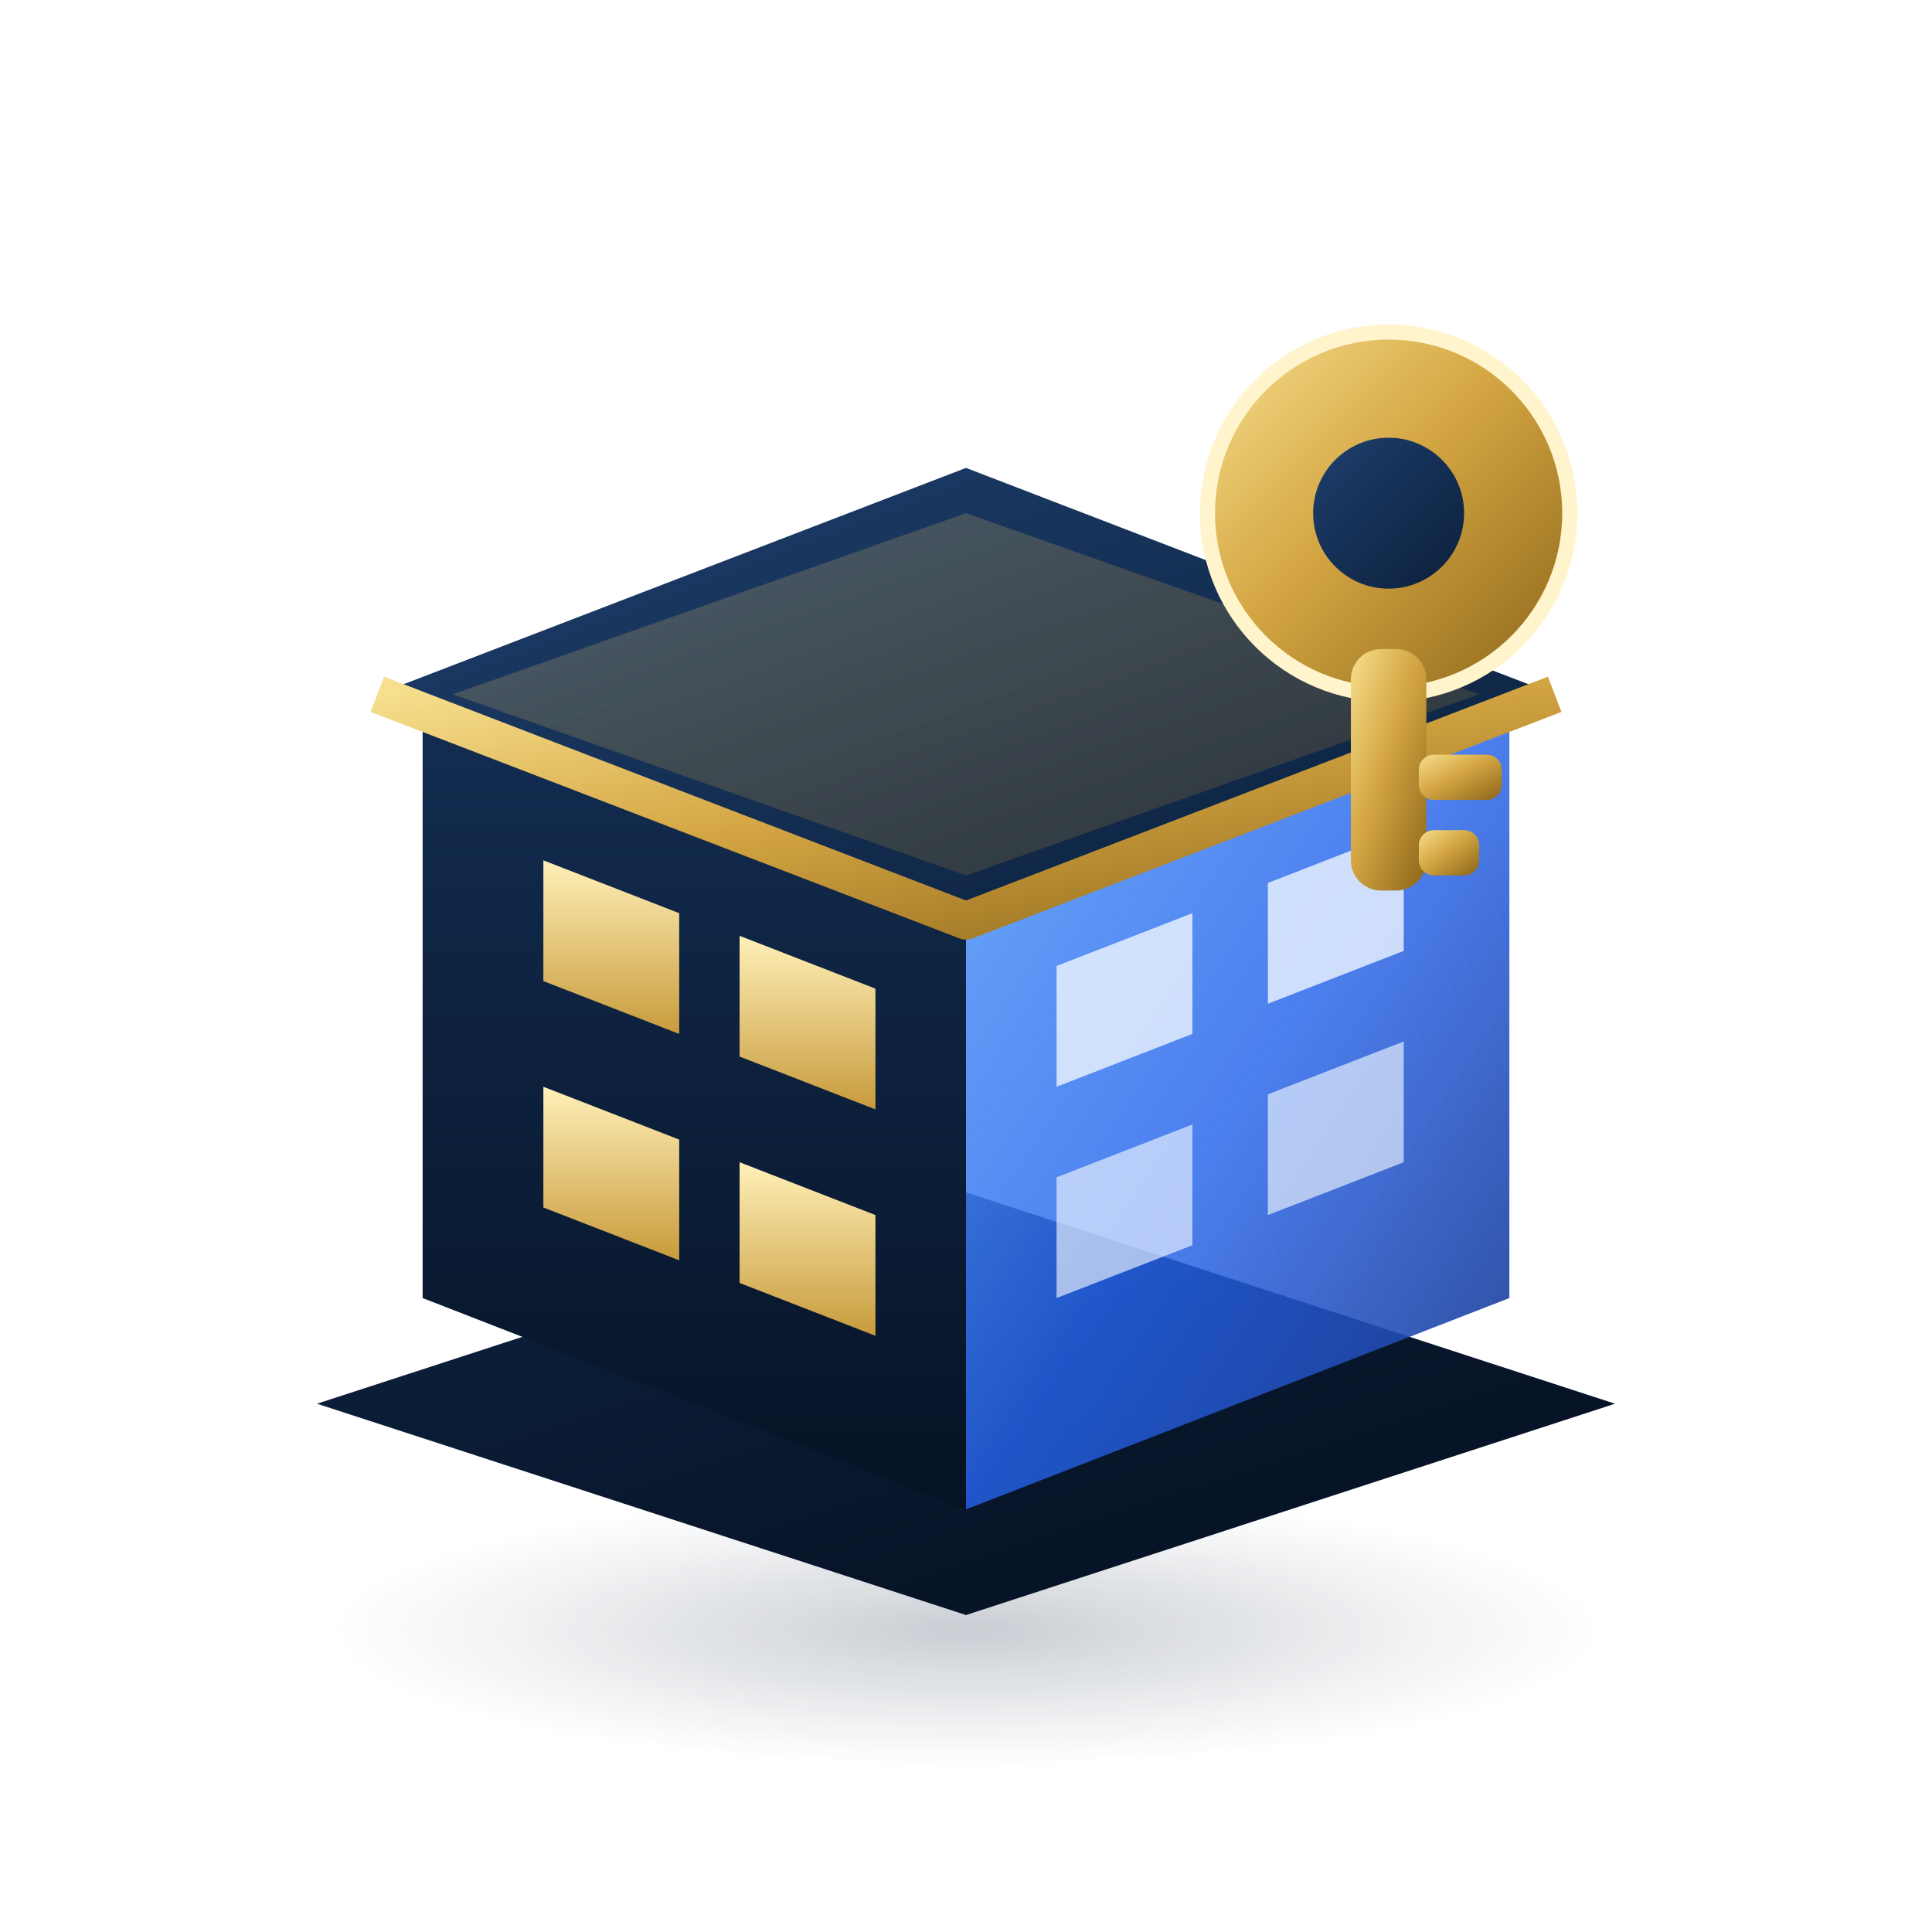
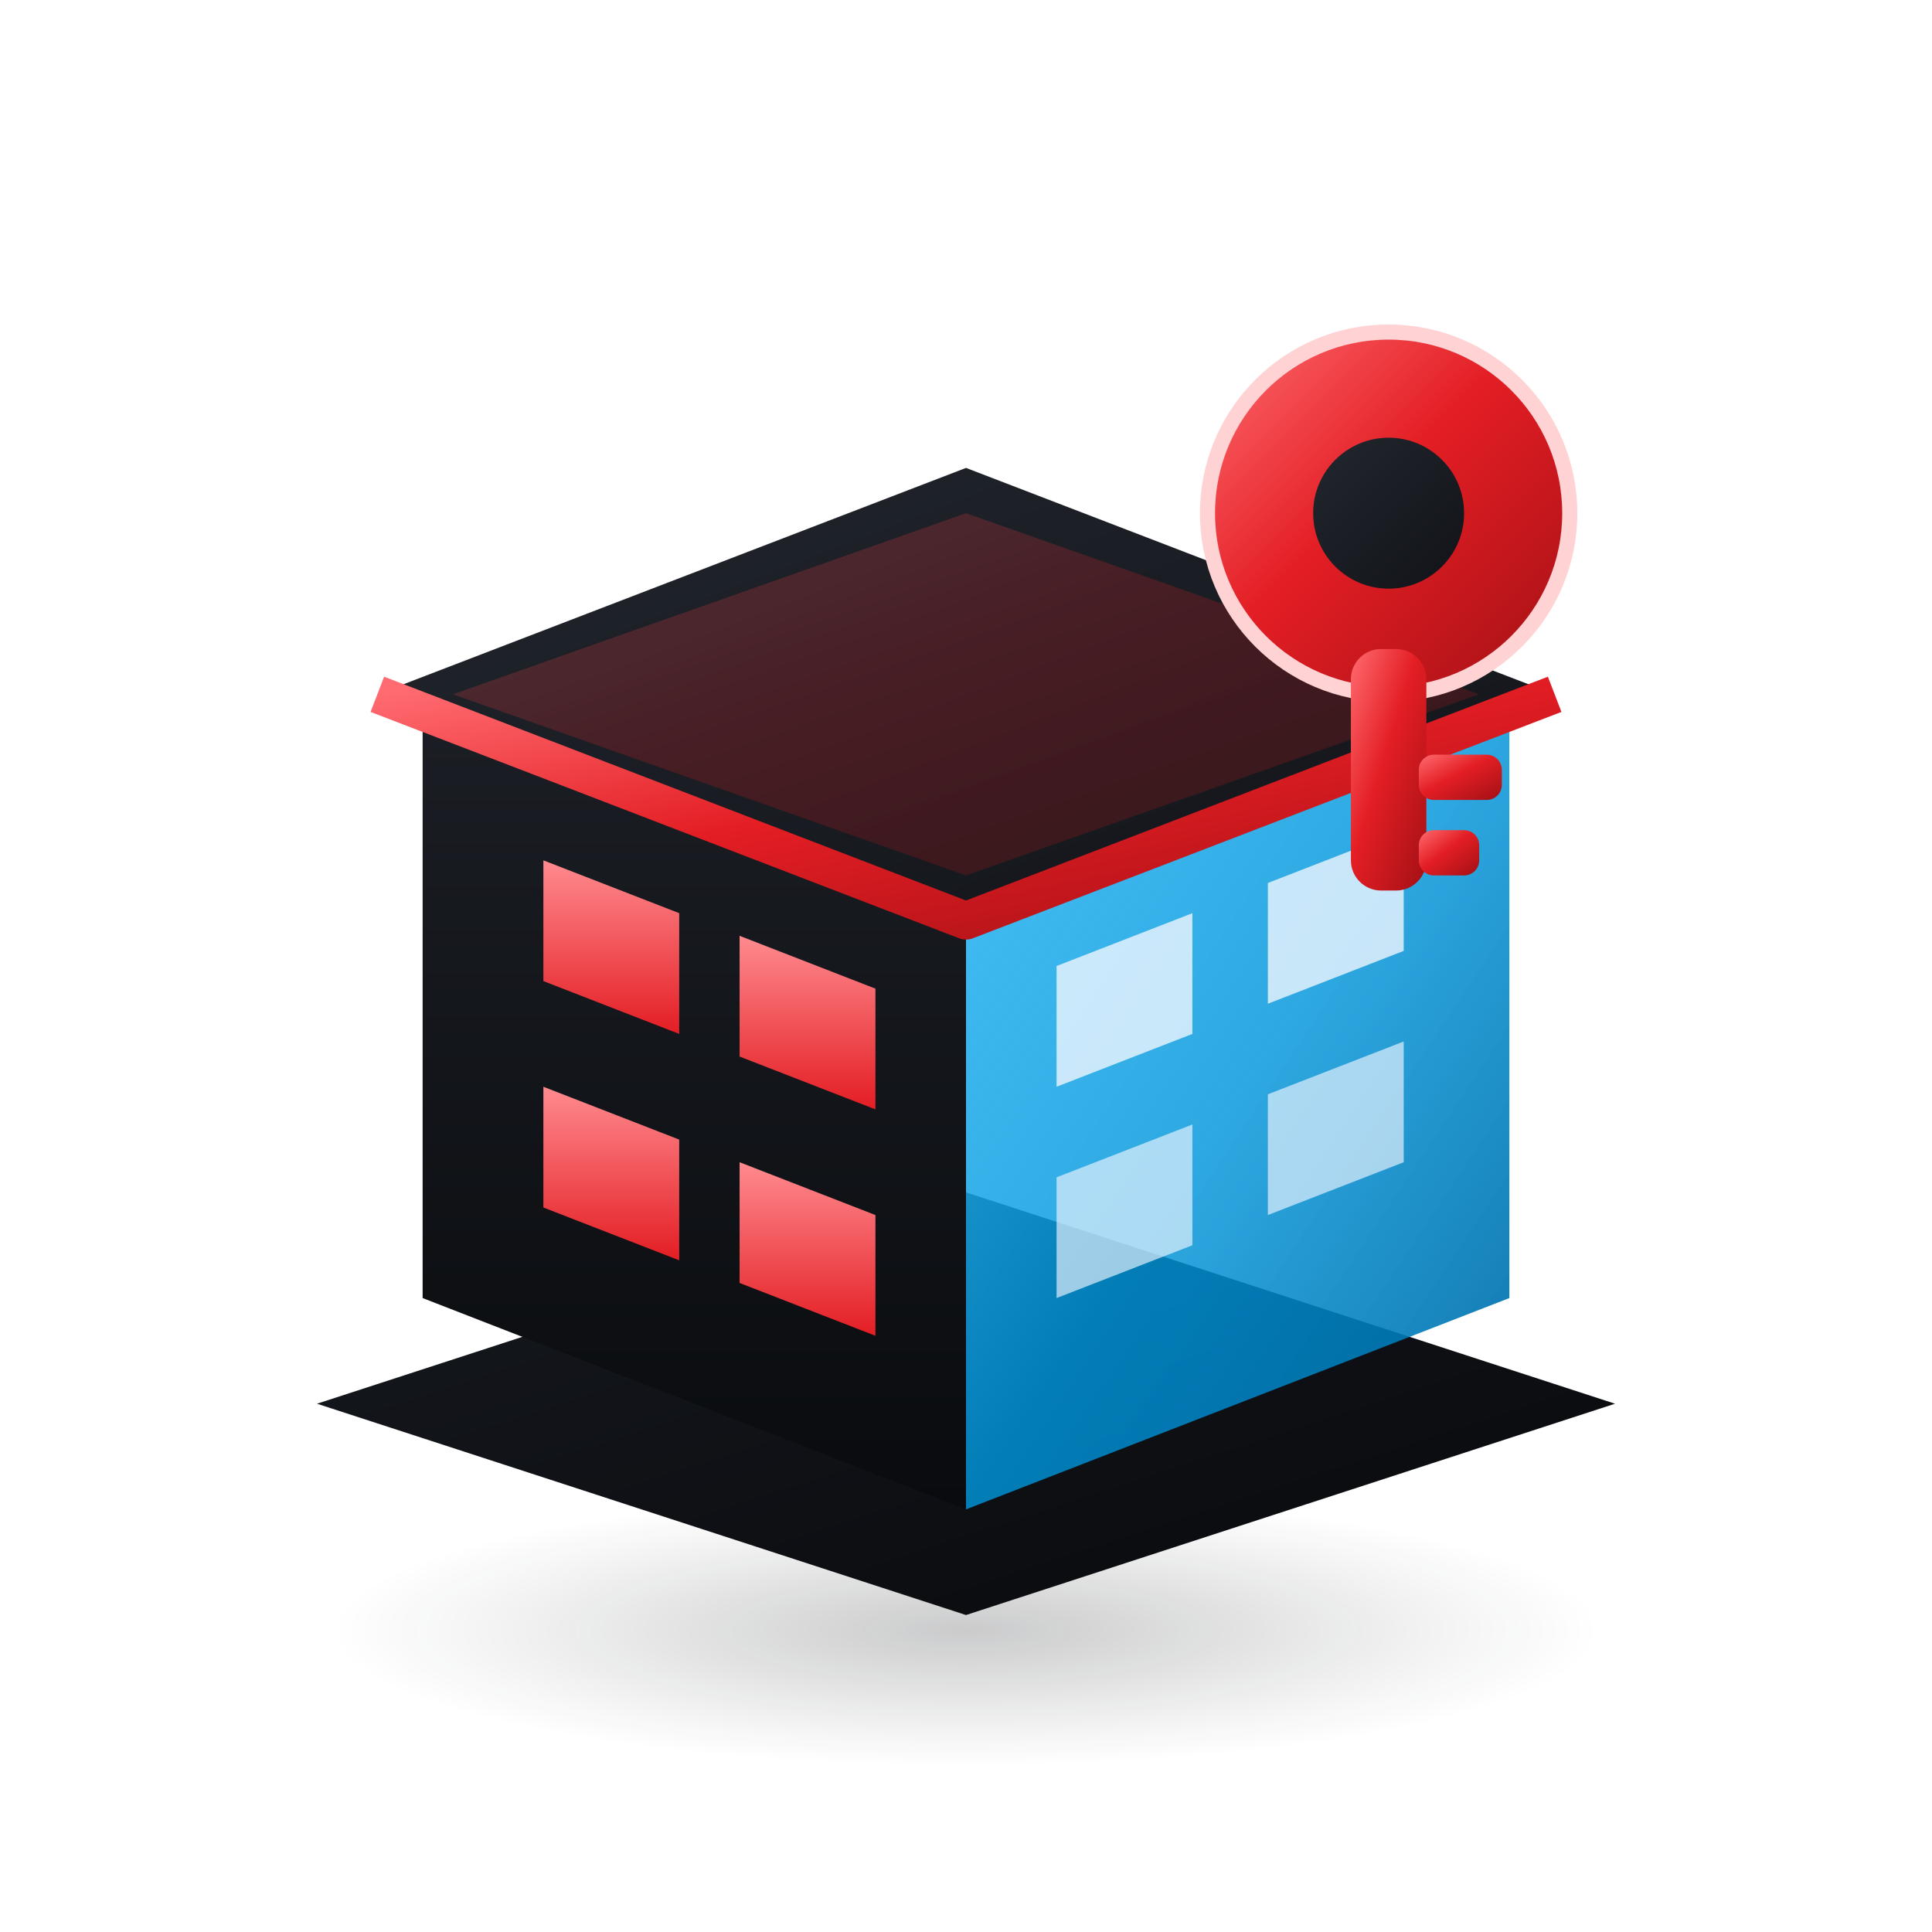
<svg xmlns="http://www.w3.org/2000/svg" viewBox="0 0 256 256">
  <defs>
    <linearGradient id="navyTop" x1="0%" y1="0%" x2="100%" y2="100%">
-       <stop offset="0%" stop-color="#1E3F6D" />
-       <stop offset="100%" stop-color="#0B1F3A" />
+       <stop offset="0%" stop-color="#22262E" />
+       <stop offset="100%" stop-color="#111317" />
    </linearGradient>
    <linearGradient id="navySide" x1="0%" y1="0%" x2="0%" y2="100%">
-       <stop offset="0%" stop-color="#132D52" />
-       <stop offset="100%" stop-color="#061224" />
+       <stop offset="0%" stop-color="#1B1E24" />
+       <stop offset="100%" stop-color="#090B0E" />
    </linearGradient>
    <linearGradient id="navyDark" x1="0%" y1="0%" x2="100%" y2="100%">
-       <stop offset="0%" stop-color="#0D2240" />
-       <stop offset="100%" stop-color="#050E1D" />
+       <stop offset="0%" stop-color="#16191F" />
+       <stop offset="100%" stop-color="#08090C" />
    </linearGradient>
    <linearGradient id="glassBlue" x1="0%" y1="0%" x2="100%" y2="100%">
-       <stop offset="0%" stop-color="#60A5FA" stop-opacity="0.92" />
-       <stop offset="50%" stop-color="#2563EB" stop-opacity="0.82" />
-       <stop offset="100%" stop-color="#1E3A8A" stop-opacity="0.95" />
+       <stop offset="0%" stop-color="#38BDF8" stop-opacity="0.92" />
+       <stop offset="50%" stop-color="#0095DA" stop-opacity="0.82" />
+       <stop offset="100%" stop-color="#0069A3" stop-opacity="0.95" />
    </linearGradient>
    <linearGradient id="glassShine" x1="0%" y1="0%" x2="0%" y2="100%">
      <stop offset="0%" stop-color="#FFFFFF" stop-opacity="0.65" />
      <stop offset="100%" stop-color="#FFFFFF" stop-opacity="0.0" />
    </linearGradient>
    <linearGradient id="gold" x1="0%" y1="0%" x2="100%" y2="100%">
-       <stop offset="0%" stop-color="#F7DF8D" />
-       <stop offset="45%" stop-color="#D4A643" />
-       <stop offset="100%" stop-color="#8B6418" />
+       <stop offset="0%" stop-color="#FF6B70" />
+       <stop offset="45%" stop-color="#E31E24" />
+       <stop offset="100%" stop-color="#A31015" />
    </linearGradient>
    <linearGradient id="goldLight" x1="0%" y1="0%" x2="0%" y2="100%">
-       <stop offset="0%" stop-color="#FFF0B8" />
-       <stop offset="100%" stop-color="#C89B3C" />
+       <stop offset="0%" stop-color="#FF8A8E" />
+       <stop offset="100%" stop-color="#E31E24" />
    </linearGradient>
    <radialGradient id="floorShadow" cx="50%" cy="50%" r="50%">
-       <stop offset="0%" stop-color="#0B1F3A" stop-opacity="0.22" />
-       <stop offset="70%" stop-color="#0B1F3A" stop-opacity="0.06" />
-       <stop offset="100%" stop-color="#0B1F3A" stop-opacity="0" />
+       <stop offset="0%" stop-color="#111317" stop-opacity="0.22" />
+       <stop offset="70%" stop-color="#111317" stop-opacity="0.06" />
+       <stop offset="100%" stop-color="#111317" stop-opacity="0" />
    </radialGradient>
    <filter id="softGlow" x="-20%" y="-20%" width="140%" height="140%">
      <feGaussianBlur stdDeviation="4" result="blur" />
      <feComposite in="SourceGraphic" in2="blur" operator="over" />
    </filter>
  </defs>
  <rect width="256" height="256" fill="#FFFFFF" />
  <ellipse cx="128" cy="216" rx="84" ry="18" fill="url(#floorShadow)" />
  <polygon points="128,158 214,186 128,214 42,186" fill="url(#navyDark)" />
  <polygon points="56,92 128,120 128,200 56,172" fill="url(#navySide)" />
  <polygon points="128,120 200,92 200,172 128,200" fill="url(#glassBlue)" />
  <polygon points="128,62 206,92 128,122 50,92" fill="url(#navyTop)" />
  <polygon points="128,68 196,92 128,116 60,92" fill="url(#gold)" opacity="0.22" />
  <polyline points="50,92 128,122 206,92" fill="none" stroke="url(#gold)" stroke-width="5" stroke-linejoin="round" />
  <polygon points="72,114 90,121 90,137 72,130" fill="url(#goldLight)" rx="2" />
  <polygon points="98,124 116,131 116,147 98,140" fill="url(#goldLight)" />
  <polygon points="72,144 90,151 90,167 72,160" fill="url(#goldLight)" />
  <polygon points="98,154 116,161 116,177 98,170" fill="url(#goldLight)" />
  <polygon points="140,128 158,121 158,137 140,144" fill="#EFF6FF" opacity="0.8" />
  <polygon points="168,117 186,110 186,126 168,133" fill="#EFF6FF" opacity="0.8" />
  <polygon points="140,156 158,149 158,165 140,172" fill="#EFF6FF" opacity="0.65" />
  <polygon points="168,145 186,138 186,154 168,161" fill="#EFF6FF" opacity="0.65" />
  <g transform="translate(154,38)">
-     <circle cx="30" cy="30" r="24" fill="url(#gold)" stroke="#FFF4CC" stroke-width="2" />
+     <circle cx="30" cy="30" r="24" fill="url(#gold)" stroke="#FFD2D4" stroke-width="2" />
    <circle cx="30" cy="30" r="10" fill="url(#navyTop)" />
    <rect x="25" y="48" width="10" height="32" rx="4" fill="url(#gold)" />
    <rect x="34" y="62" width="11" height="6" rx="2" fill="url(#gold)" />
    <rect x="34" y="72" width="8" height="6" rx="2" fill="url(#gold)" />
  </g>
</svg>
